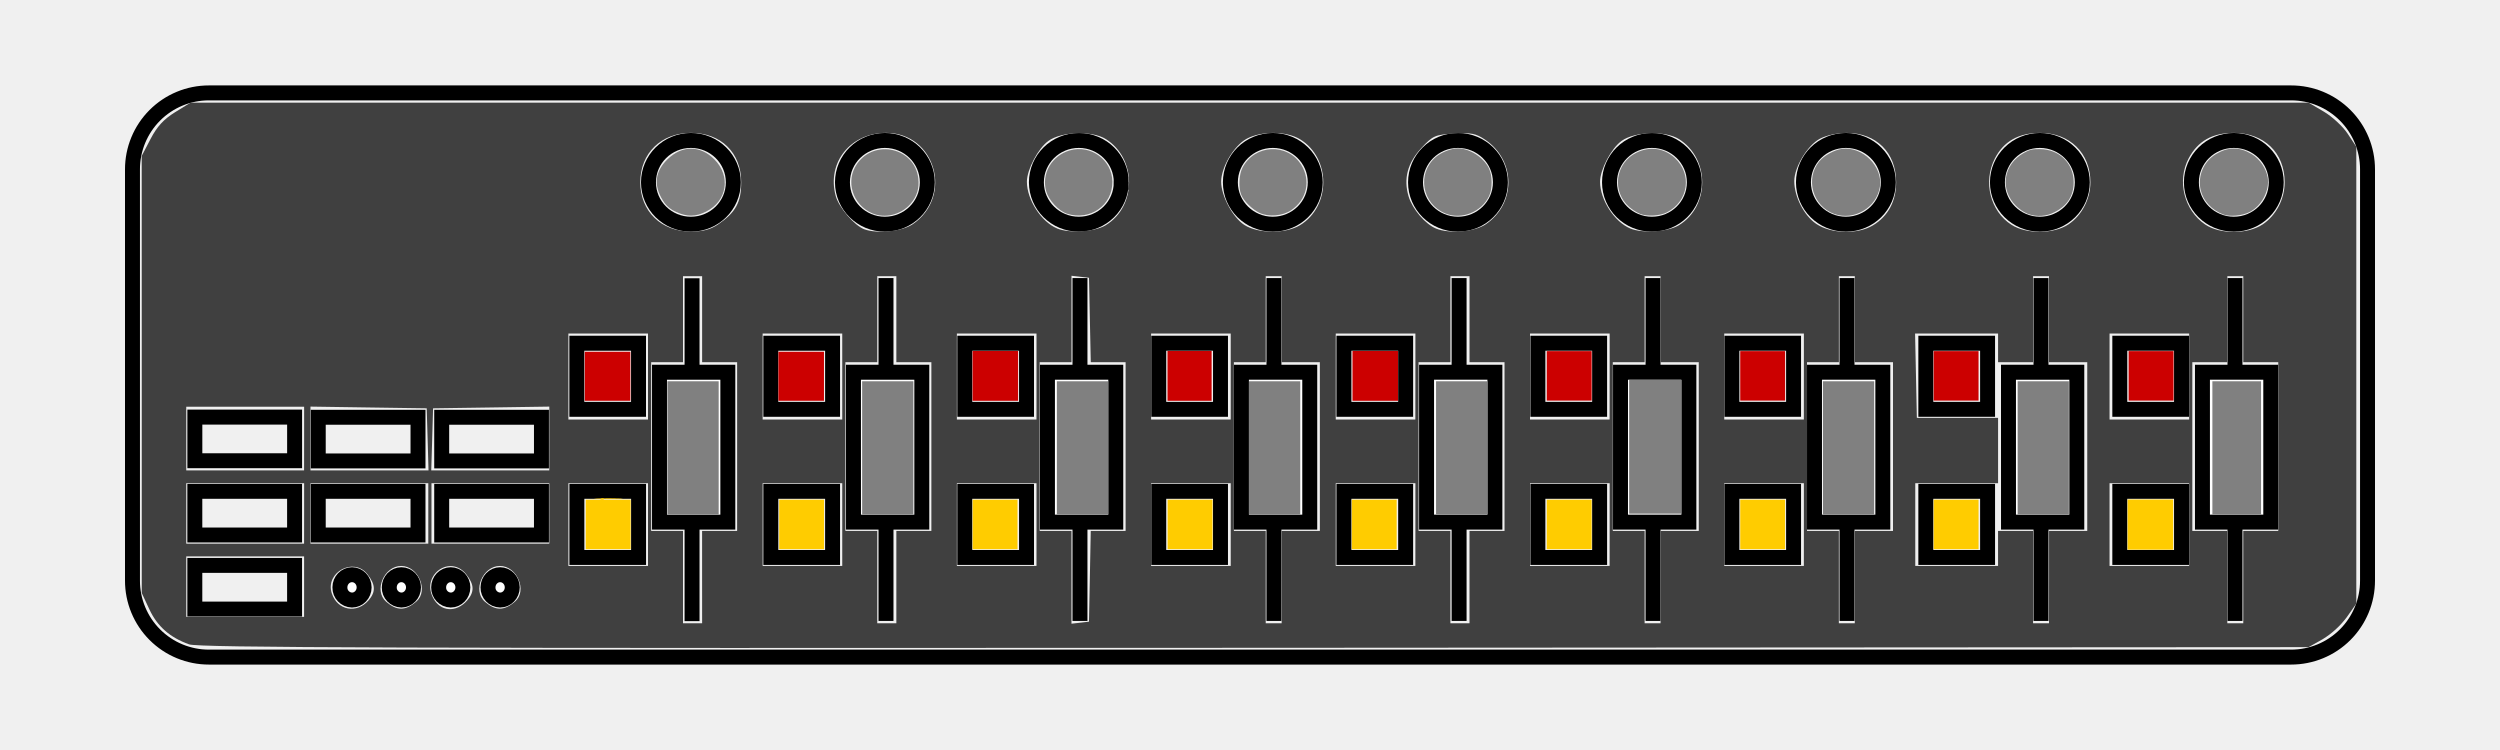
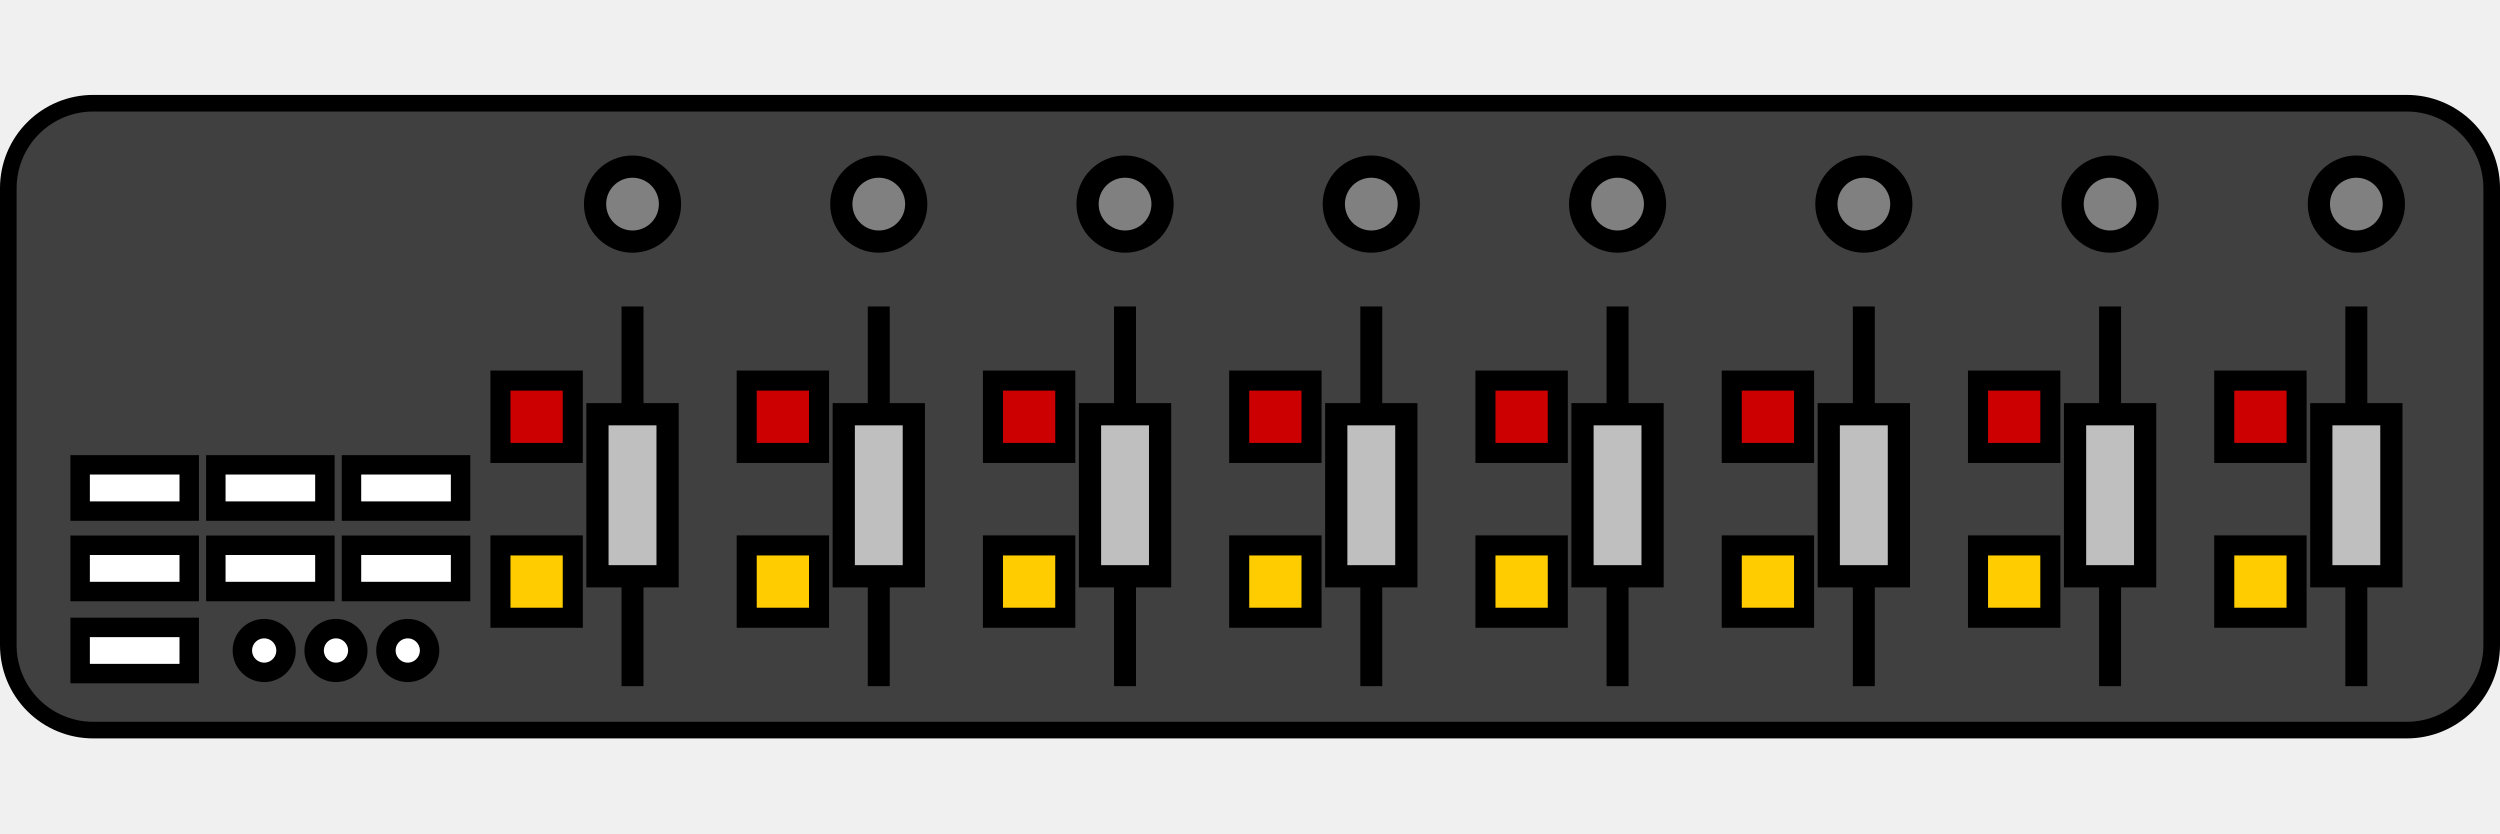
- <svg xmlns="http://www.w3.org/2000/svg" width="100" height="30">
-   <g stroke="#000" stroke-width=".598" style="display:inline">
-     <path fill="none" d="M8.362 3.716h83.276a3.056 3.056 0 0 1 3.063 3.062v16.444a3.056 3.056 0 0 1-3.063 3.062H8.362a3.056 3.056 0 0 1-3.063-3.062V6.778a3.056 3.056 0 0 1 3.063-3.062z" />
-     <path fill="none" d="M7.794 16.684h3.99v1.745h-3.99Zm4.936.007h3.99v1.746h-3.99Zm4.938 0h3.99v1.746h-3.99Zm-9.875 2.963h3.99v1.745h-3.99Zm4.937 0h3.99v1.745h-3.99Zm4.938 0h3.99v1.745h-3.99Zm-9.875 2.962h3.99v1.746h-3.99Zm19.889 2.229V11.13m-4.609 2.599h2.468v2.645h-2.468zm.002 5.925h2.468v2.645h-2.468zm6.258-12.361c0 .925-.76 1.675-1.697 1.675s-1.697-.75-1.697-1.675.76-1.675 1.697-1.675 1.697.75 1.697 1.675z" />
-     <path fill="#fff" d="M26.38 14.889h2.733v5.996H26.38Zm-11.815 8.606c0 .28-.217.507-.484.507a.496.496 0 0 1-.485-.507c0-.28.217-.507.485-.507.267 0 .484.227.484.507zm1.975 0c0 .28-.217.507-.485.507a.496.496 0 0 1-.484-.507c0-.28.217-.507.484-.507.268 0 .485.227.485.507zm1.975 0c0 .28-.217.507-.485.507a.496.496 0 0 1-.484-.507c0-.28.217-.507.484-.507.268 0 .485.227.485.507zm1.975 0c0 .28-.217.507-.485.507a.496.496 0 0 1-.485-.507c0-.28.218-.507.485-.507.268 0 .485.227.485.507z" />
-     <path fill="none" d="M35.44 24.838V11.122m-4.607 2.607h2.47v2.645h-2.47zm0 5.925h2.47v2.645h-2.47zm6.259-12.361c0 .925-.76 1.675-1.697 1.675s-1.697-.75-1.697-1.675.76-1.675 1.697-1.675 1.697.75 1.697 1.675z" />
-     <path fill="#fff" d="M34.139 14.889h2.733v5.996H34.14Z" />
-     <path fill="none" d="M43.199 24.838V11.122m-4.607 2.607h2.469v2.645h-2.469zm0 5.925h2.469v2.645h-2.469zM44.85 7.293c0 .925-.759 1.675-1.696 1.675-.938 0-1.698-.75-1.698-1.675s.76-1.675 1.698-1.675 1.697.75 1.697 1.675z" />
-     <path fill="#fff" d="M41.898 14.889h2.733v5.996h-2.733Z" />
-     <path fill="none" d="M50.958 24.838V11.122m-4.608 2.607h2.47v2.645h-2.47zm0 5.925h2.47v2.645h-2.47zm6.26-12.361c0 .925-.76 1.675-1.698 1.675s-1.697-.75-1.697-1.675.76-1.675 1.697-1.675 1.698.75 1.698 1.675z" />
-     <path fill="#fff" d="M49.657 14.889h2.733v5.996h-2.733Z" />
-     <path fill="none" d="M58.364 24.838V11.122m-4.607 2.607h2.469v2.645h-2.469zm0 5.925h2.469v2.645h-2.469zm6.259-12.361c0 .925-.76 1.675-1.698 1.675s-1.697-.75-1.697-1.675.76-1.675 1.697-1.675 1.698.75 1.698 1.675z" />
-     <path fill="#fff" d="M57.063 14.889h2.733v5.996h-2.733Z" />
-     <path fill="none" d="M66.122 24.838V11.122m-4.606 2.607h2.469v2.645h-2.47zm0 5.925h2.469v2.645h-2.47zm6.258-12.361c0 .925-.76 1.675-1.697 1.675s-1.697-.75-1.697-1.675.76-1.675 1.697-1.675 1.697.75 1.697 1.675z" />
-     <path fill="#fff" d="M64.821 14.889h2.734v5.996H64.82Z" />
-     <path fill="none" d="M73.881 24.838V11.122m-4.606 2.607h2.468v2.645h-2.468zm0 5.925h2.468v2.645h-2.468zm6.258-12.361c0 .925-.76 1.675-1.697 1.675s-1.698-.75-1.698-1.675.76-1.675 1.698-1.675 1.697.75 1.697 1.675z" />
-     <path fill="#fff" d="M72.58 14.889h2.733v5.996H72.58Z" />
-     <path fill="none" d="M81.64 24.838V11.122m-4.607 2.607h2.47v2.645h-2.47zm0 5.925h2.47v2.645h-2.47zm6.259-12.361c0 .925-.76 1.675-1.698 1.675s-1.697-.75-1.697-1.675.76-1.675 1.697-1.675 1.698.75 1.698 1.675z" />
-     <path fill="#fff" d="M80.339 14.889h2.733v5.996H80.34Z" />
-     <path fill="none" d="M89.399 24.838V11.122m-4.607 2.607h2.469v2.645h-2.469zm0 5.925h2.469v2.645h-2.469zM91.05 7.293c0 .925-.76 1.675-1.697 1.675s-1.697-.75-1.697-1.675.76-1.675 1.697-1.675 1.697.75 1.697 1.675z" />
-     <path fill="#fff" d="M88.098 14.889h2.733v5.996h-2.733Z" />
+ <svg xmlns="http://www.w3.org/2000/svg" width="90" height="30" version="1.1" id="svg31">
+   <defs id="defs31" />
+   <g id="g85" transform="translate(-4.999994)">
+     <path fill="none" d="m 8.362,3.716 h 83.276 a 3.056,3.056 0 0 1 3.063,3.062 v 16.444 a 3.056,3.056 0 0 1 -3.063,3.062 H 8.362 A 3.056,3.056 0 0 1 5.299,23.222 V 6.778 A 3.056,3.056 0 0 1 8.362,3.716 Z" id="path1" style="display:inline;fill:#404040;stroke:#000000;stroke-width:0.598" />
+     <path id="path43" style="fill:#ffffff;fill-opacity:1;stroke:#000000;stroke-width:0.7;stroke-linecap:square;stroke-linejoin:miter;stroke-miterlimit:4.7;stroke-dasharray:none;stroke-opacity:1" d="m 7.885,16.734 v 1.666 H 11.812 v -1.666 z m 4.885,0 v 1.666 h 3.926 v -1.666 z m 4.883,0 v 1.666 h 3.928 v -1.666 z m -9.768,2.896 v 1.666 H 11.812 v -1.666 z m 4.885,0 v 1.666 h 3.926 v -1.666 z m 4.883,0 v 1.666 h 3.928 V 19.631 Z M 7.885,22.586 V 24.25 H 11.812 v -1.664 z m 6.625,0.045 a 0.787,0.787 0 0 0 -0.785,0.787 0.787,0.787 0 0 0 0.785,0.787 0.787,0.787 0 0 0 0.787,-0.787 0.787,0.787 0 0 0 -0.787,-0.787 z m 2.584,0 a 0.787,0.787 0 0 0 -0.785,0.787 0.787,0.787 0 0 0 0.785,0.787 0.787,0.787 0 0 0 0.787,-0.787 0.787,0.787 0 0 0 -0.787,-0.787 z m 2.586,0 a 0.787,0.787 0 0 0 -0.787,0.787 0.787,0.787 0 0 0 0.787,0.787 0.787,0.787 0 0 0 0.785,-0.787 0.787,0.787 0 0 0 -0.785,-0.787 z" />
+     <path id="path33" style="fill:#808080;fill-opacity:1;stroke:#000000;stroke-width:0.8;stroke-linecap:round;stroke-linejoin:round;stroke-miterlimit:4.7;stroke-dasharray:none;stroke-opacity:1" d="m 27.77,5.998 a 1.349,1.349 0 0 0 -1.348,1.35 1.349,1.349 0 0 0 1.348,1.35 1.349,1.349 0 0 0 1.35,-1.35 1.349,1.349 0 0 0 -1.35,-1.35 z m 8.867,0 a 1.349,1.349 0 0 0 -1.35,1.35 1.349,1.349 0 0 0 1.35,1.35 1.349,1.349 0 0 0 1.348,-1.35 1.349,1.349 0 0 0 -1.348,-1.35 z m 8.865,0 a 1.349,1.349 0 0 0 -1.35,1.35 1.349,1.349 0 0 0 1.35,1.35 1.349,1.349 0 0 0 1.35,-1.35 1.349,1.349 0 0 0 -1.35,-1.35 z m 8.865,0 a 1.349,1.349 0 0 0 -1.35,1.35 1.349,1.349 0 0 0 1.35,1.35 1.349,1.349 0 0 0 1.35,-1.35 1.349,1.349 0 0 0 -1.35,-1.35 z m 8.865,0 a 1.349,1.349 0 0 0 -1.348,1.35 1.349,1.349 0 0 0 1.348,1.35 1.349,1.349 0 0 0 1.35,-1.35 1.349,1.349 0 0 0 -1.35,-1.35 z m 8.865,0 A 1.349,1.349 0 0 0 70.75,7.348 a 1.349,1.349 0 0 0 1.348,1.35 1.349,1.349 0 0 0 1.35,-1.35 1.349,1.349 0 0 0 -1.35,-1.35 z m 8.867,0 a 1.349,1.349 0 0 0 -1.35,1.35 1.349,1.349 0 0 0 1.35,1.35 A 1.349,1.349 0 0 0 82.312,7.348 1.349,1.349 0 0 0 80.965,5.998 Z m 8.865,0 a 1.349,1.349 0 0 0 -1.35,1.35 1.349,1.349 0 0 0 1.35,1.35 1.349,1.349 0 0 0 1.35,-1.35 1.349,1.349 0 0 0 -1.35,-1.35 z" />
+     <path id="rect33" style="fill:#cc0000;fill-opacity:1;stroke:#000000;stroke-width:0.722;stroke-linecap:square;stroke-linejoin:miter;stroke-miterlimit:4.7;stroke-dasharray:none;stroke-opacity:1" d="m 23.016,13.701 v 2.605 h 2.604 v -2.605 z m 8.865,0 v 2.605 h 2.604 v -2.605 z m 8.865,0 v 2.605 h 2.604 v -2.605 z m 8.865,0 v 2.605 h 2.604 v -2.605 z m 8.865,0 v 2.605 h 2.605 v -2.605 z m 8.867,0 v 2.605 h 2.604 v -2.605 z m 8.865,0 v 2.605 H 78.812 v -2.605 z m 8.865,0 v 2.605 h 2.604 v -2.605 z" />
+     <path id="rect45" style="fill:#000000;fill-opacity:1;stroke:none;stroke-width:0.681;stroke-linecap:square;stroke-linejoin:miter;stroke-miterlimit:4.7;stroke-dasharray:none;stroke-opacity:1" d="m 27.375,11.033 v 13.668 h 0.791 V 11.033 Z m 8.865,0 V 24.701 H 37.031 V 11.033 Z m 8.865,0 v 13.668 h 0.791 V 11.033 Z m 8.867,0 v 13.668 h 0.789 V 11.033 Z m 8.865,0 v 13.668 h 0.791 V 11.033 Z m 8.865,0 v 13.668 h 0.791 V 11.033 Z m 8.865,0 v 13.668 h 0.791 V 11.033 Z m 8.865,0 v 13.668 h 0.791 V 11.033 Z" />
+     <path id="rect44" style="fill:#bfbfbf;fill-opacity:1;stroke:#000000;stroke-width:0.8;stroke-linecap:square;stroke-linejoin:miter;stroke-miterlimit:4.7;stroke-dasharray:none;stroke-opacity:1" d="m 26.508,14.912 v 5.834 h 2.525 v -5.834 z m 8.867,0 v 5.834 h 2.523 v -5.834 z m 8.865,0 v 5.834 h 2.523 v -5.834 z m 8.865,0 v 5.834 h 2.523 v -5.834 z m 8.865,0 v 5.834 h 2.523 v -5.834 z m 8.865,0 v 5.834 h 2.525 v -5.834 z m 8.867,0 v 5.834 h 2.523 v -5.834 z m 8.865,0 v 5.834 h 2.523 v -5.834 z" />
+     <path id="rect34" style="fill:#ffcc00;fill-opacity:1;stroke:#000000;stroke-width:0.722;stroke-linecap:square;stroke-linejoin:miter;stroke-miterlimit:4.7;stroke-dasharray:none;stroke-opacity:1" d="m 23.016,19.635 v 2.604 h 2.604 v -2.604 z m 8.865,0 v 2.604 h 2.604 v -2.604 z m 8.865,0 v 2.604 h 2.604 v -2.604 z m 8.865,0 v 2.604 h 2.604 v -2.604 z m 8.865,0 v 2.604 h 2.605 v -2.604 z m 8.867,0 v 2.604 h 2.604 v -2.604 z m 8.865,0 v 2.604 H 78.812 v -2.604 z m 8.865,0 v 2.604 h 2.604 v -2.604 z" />
  </g>
-   <path d="M27.043 77.057a1.1 1.1 0 0 1-.527-.455c-.382-.603-.32-1.16.185-1.648.584-.567 1.305-.565 1.874.004.67.67.51 1.669-.333 2.089-.425.212-.76.215-1.2.01m7.844.056c-.788-.341-1.081-1.297-.605-1.975.712-1.015 2.307-.64 2.45.577.048.401-.054.729-.321 1.033-.378.43-1.019.584-1.524.365m7.796.018c-.331-.105-.733-.538-.834-.897-.197-.705.219-1.423.946-1.635.84-.244 1.694.386 1.701 1.255.007.94-.89 1.571-1.813 1.277m7.698-.033c-.303-.146-.64-.484-.737-.74-.108-.286-.082-.796.054-1.061.486-.946 1.804-1.009 2.358-.112.388.629.212 1.396-.415 1.81-.345.23-.902.274-1.26.103" style="fill:gray;stroke-width:.014;stroke-linecap:square;stroke-linejoin:round;stroke-miterlimit:4.7" transform="translate(0 -68.583)" />
-   <path d="M50.38 77.05c-.544-.282-.763-.66-.73-1.258.021-.37.055-.474.22-.678.496-.613 1.304-.7 1.872-.2.74.65.577 1.766-.314 2.138-.306.128-.8.127-1.048-.002" style="fill:gray;stroke-width:.014;stroke-linecap:square;stroke-linejoin:round;stroke-miterlimit:4.7" transform="translate(0 -68.583)" />
-   <path d="M73.375 77.142c-.865-.307-1.179-1.406-.601-2.106.189-.23.6-.456.902-.498.818-.112 1.642.704 1.521 1.508-.125.836-1.027 1.378-1.822 1.096m7.733-.007a1.5 1.5 0 0 1-.473-.323c-.656-.657-.504-1.656.323-2.114.236-.13.332-.153.642-.15.775.007 1.345.568 1.346 1.324 0 .54-.255.942-.756 1.192a1.29 1.29 0 0 1-1.082.07m7.829.029c-.47-.177-.804-.537-.911-.982a1.33 1.33 0 0 1 .617-1.437c.487-.291.934-.292 1.419-.002.324.194.594.59.648.953.077.514-.245 1.12-.727 1.369-.289.148-.79.196-1.046.1m-23.323-.021a1.8 1.8 0 0 1-.448-.284 1.31 1.31 0 0 1 .282-2.162c.537-.272 1.105-.198 1.54.201.71.651.553 1.736-.316 2.18-.277.14-.77.171-1.058.065m-7.793-.02c-.946-.381-1.157-1.601-.39-2.257.224-.192.617-.347.88-.347.475 0 1.032.358 1.247.8.14.289.143.807.008 1.099-.299.643-1.097.966-1.745.705" style="fill:gray;stroke-width:.011;stroke-linecap:square;stroke-linejoin:round;stroke-miterlimit:4.7" transform="translate(0 -68.583)" />
-   <path d="M49.96 86.498v-2.665h2.05v5.329h-2.049zm7.482 0v-2.665h2.05v5.329h-2.05zm-15.168 0v-2.665h2.05v5.329h-2.05zm-7.788 0v-2.665h2.049v5.329h-2.049zm-7.789 0v-2.665h2.05v5.329h-2.05Zm54.009 0v-2.665h2.049v5.329h-2.049Zm7.789 0v-2.665h1.947v5.329h-1.947zm-15.578 0v-2.665h2.05v5.329h-2.05z" style="fill:gray;stroke-width:.022;stroke-linecap:square;stroke-linejoin:round;stroke-miterlimit:4.7" transform="translate(0 -68.583)" />
-   <path d="M23.882 88.524c.265-.011.683-.011.928 0 .245.012.028.022-.482.021-.511 0-.712-.01-.446-.02" style="fill:#fc0;stroke-width:.013;stroke-linecap:square;stroke-linejoin:round;stroke-miterlimit:4.7" transform="translate(0 -68.583)" />
-   <path d="M24.037 88.528c.045-.018.098-.016.119.005.02.02-.016.035-.081.032q-.11-.006-.038-.037m-.607 1.032v-.99h1.795v1.981H23.43Zm7.738 0v-.99h1.795v1.981h-1.795zm7.738 0v-.99H40.7v1.981h-1.795zm7.799 0v-.99H48.5v1.981h-1.795Zm7.367 0v-.99h1.795v1.981h-1.795zm7.799 0v-.99h1.795v1.981h-1.795zm7.738 0v-.99h1.795v1.981H69.61Zm7.738 0v-.99h1.795v1.981h-1.795z" style="fill:#fc0;stroke-width:.013;stroke-linecap:square;stroke-linejoin:round;stroke-miterlimit:4.7" transform="translate(0 -68.583)" />
-   <path d="M85.146 83.618v-.99h1.796v1.98h-1.796Zm-7.799 0v-.99h1.795v1.98h-1.795zm-7.738 0v-.99h1.795v1.98H69.61Zm-7.738 0v-.99h1.795v1.98h-1.795z" style="fill:#c00;stroke-width:.013;stroke-linecap:square;stroke-linejoin:round;stroke-miterlimit:4.7" transform="translate(0 -68.583)" />
-   <path d="M54.1 83.62v-.997h1.821v1.993H54.1zm-7.4 0v-.997h1.765v1.993h-1.764zm-7.797 0v-.997h1.821v1.993h-1.821z" style="fill:#c00;stroke-width:.012;stroke-linecap:square;stroke-linejoin:round;stroke-miterlimit:4.7" transform="translate(0 -68.583)" />
-   <path d="M85.104 89.566v-1.003h1.823v2.006h-1.823z" style="fill:#fc0;stroke-width:.008;stroke-linecap:square;stroke-linejoin:round;stroke-miterlimit:4.7" transform="translate(0 -68.583)" />
-   <path d="M23.392 83.634v-.98h1.822v1.96h-1.822zm7.745 0v-.98h1.822v1.96h-1.822z" style="fill:#c00;stroke-width:.01;stroke-linecap:square;stroke-linejoin:round;stroke-miterlimit:4.7" transform="translate(0 -68.583)" />
-   <path d="M65.166 86.454v-2.675h2.076v5.35h-2.076z" style="fill:gray;stroke-width:.014;stroke-linecap:square;stroke-linejoin:round;stroke-miterlimit:4.7" transform="translate(0 -68.583)" />
-   <path d="M7.564 94.357c-.768-.275-1.273-.72-1.591-1.404l-.303-.65v-8.741l-.002-8.742.356-.682c.259-.496.525-.785.977-1.065l.621-.384h84.72l.607.357c.335.197.765.594.956.883l.347.525v18.274l-.388.552a3.5 3.5 0 0 1-.955.87l-.567.319-42.16.027c-34.237.021-42.244-.005-42.618-.139m20.52-2.69V89.82h1.401v-6.75h-1.4v-3.44h-.765v3.44h-1.273v6.75h1.273v3.694h.765zm7.77 0V89.82h1.401v-6.75h-1.401v-3.44h-.764v3.44h-1.274v6.75h1.274v3.694h.764zm7.741-.032.035-1.815h1.394v-6.75h-1.393l-.036-1.688-.035-1.688-.35-.04-.35-.04v3.456h-1.274v6.75h1.273v3.711l.35-.04.35-.041zm7.67.032V89.82h1.529v-6.75h-1.528v-3.44h-.637v3.44h-1.274v6.75h1.274v3.694h.637zm7.515 0V89.82h1.401v-6.75h-1.4v-3.44h-.765v3.44h-1.274v6.75h1.274v3.694h.764zm7.642 0V89.82h1.529v-6.75h-1.529v-3.44h-.637v3.44h-1.273v6.75h1.273v3.694h.637zm7.77 0V89.82h1.528v-6.75h-1.528v-3.44h-.637v3.44H72.28v6.75h1.274v3.694h.637zm7.77 0V89.82h1.528v-6.75h-1.53v-3.44h-.637v3.44h-1.4v-1.147h-3.32l.036 1.688.035 1.687h3.249v2.612h-3.312v3.311h3.311V89.82h1.401v3.694h.637zm7.769 0V89.82h1.4v-6.75h-1.4v-3.44h-.637v3.44h-1.401v6.75h1.4v3.694h.638zm-77.567.382v-1.21H7.45v2.42h4.713zm2.579.548c.294-.34.281-.63-.047-1.047-.548-.698-1.703-.071-1.423.772.225.679.996.823 1.47.275m1.91.05c.504-.433.082-1.426-.605-1.426s-1.107.99-.605 1.428c.43.374.773.374 1.21-.002m2.038-.05c.293-.339.282-.63-.04-1.04-.638-.81-1.807.013-1.33.936.292.564.93.612 1.37.104m1.91.05c.504-.433.083-1.426-.604-1.426-.688 0-1.108.99-.605 1.428.429.374.772.374 1.21-.002m5.318-3.082V87.91h-3.184v3.311h3.184zm7.77 0V87.91h-3.184v3.311h3.184zm7.77 0V87.91h-3.185v3.311h3.184zm7.769 0V87.91h-3.185v3.311h3.185zm7.387 0V87.91H53.43v3.311h3.184zm7.77 0V87.91H61.2v3.311h3.184zm7.769 0V87.91H68.97v3.311h3.184zm15.411 0V87.91h-3.184v3.311h3.184zm-75.401-.445v-1.21H7.45v2.42h4.713zm4.967 0v-1.21h-4.713v2.42h4.713zm4.84 0v-1.21h-4.713v2.42h4.713zm-9.807-2.994v-1.273H7.45V87.4h4.713zm4.94.032-.037-1.242-2.324-.034-2.325-.035V87.4h4.722zm4.867-.035v-1.276l-2.325.035-2.324.034-.036 1.242-.037 1.242h4.721zm3.948-2.48v-1.72h-3.184v3.44h3.184zm7.77 0v-1.72h-3.184v3.44h3.184zm7.77 0v-1.72h-3.185v3.44h3.184zm7.769 0v-1.72h-3.185v3.44h3.185zm7.387 0v-1.72H53.43v3.44h3.184zm7.77 0v-1.72H61.2v3.44h3.184zm7.769 0v-1.72H68.97v3.44h3.184zm15.411 0v-1.72h-3.184v3.44h3.184zM28.723 77.56c.705-.48.926-.883.926-1.688 0-1.18-.808-1.974-2.01-1.974-1.194 0-2.029.813-2.029 1.974s.835 1.974 2.029 1.974c.478 0 .78-.08 1.084-.286m7.774 0c1.65-1.113.919-3.662-1.05-3.662-1.43 0-2.38 1.185-2.02 2.518.124.465.754 1.196 1.153 1.341.51.185 1.502.082 1.917-.198m7.733.032c1.244-.758 1.244-2.666 0-3.447-.542-.34-1.779-.3-2.295.076-.412.298-.859 1.148-.859 1.632 0 .72.57 1.603 1.21 1.87.486.204 1.508.135 1.944-.13m7.769 0c1.244-.758 1.244-2.681 0-3.44-.539-.328-1.539-.337-2.133-.018-.506.272-1.02 1.138-1.02 1.718 0 .567.465 1.432.93 1.73.551.353 1.653.358 2.223.01m7.424-.033c1.223-.824 1.217-2.55-.013-3.385-.373-.254-.56-.29-1.25-.248-.76.047-.844.084-1.298.57-.561.602-.73 1.237-.518 1.944.15.505.669 1.111 1.099 1.286.532.217 1.536.133 1.98-.167m7.733.033c1.244-.758 1.244-2.666 0-3.447-.542-.34-1.779-.3-2.295.076-.412.298-.859 1.148-.859 1.632 0 .72.57 1.603 1.21 1.87.486.204 1.508.135 1.944-.13m7.77 0c.601-.367.92-.963.92-1.72 0-1.183-.79-1.973-1.975-1.973-.38 0-.817.095-1.08.235-.496.267-1.02 1.135-1.02 1.692 0 .622.387 1.377.875 1.709.596.405 1.665.432 2.28.057m7.812-.035c.536-.358.879-1.015.879-1.685 0-1.166-.823-1.974-2.01-1.974-.866 0-1.464.338-1.815 1.027-.477.934-.182 2.105.667 2.649.597.382 1.695.374 2.28-.017m7.77 0c.536-.358.878-1.015.878-1.685 0-1.178-.821-1.974-2.038-1.974-.858 0-1.434.325-1.802 1.017-.477.898-.186 2.07.656 2.645.588.401 1.703.4 2.306-.003" style="fill:#404040;stroke-width:.027;stroke-linecap:square;stroke-linejoin:round;stroke-miterlimit:4.7" transform="translate(0 -68.583)" />
</svg>
